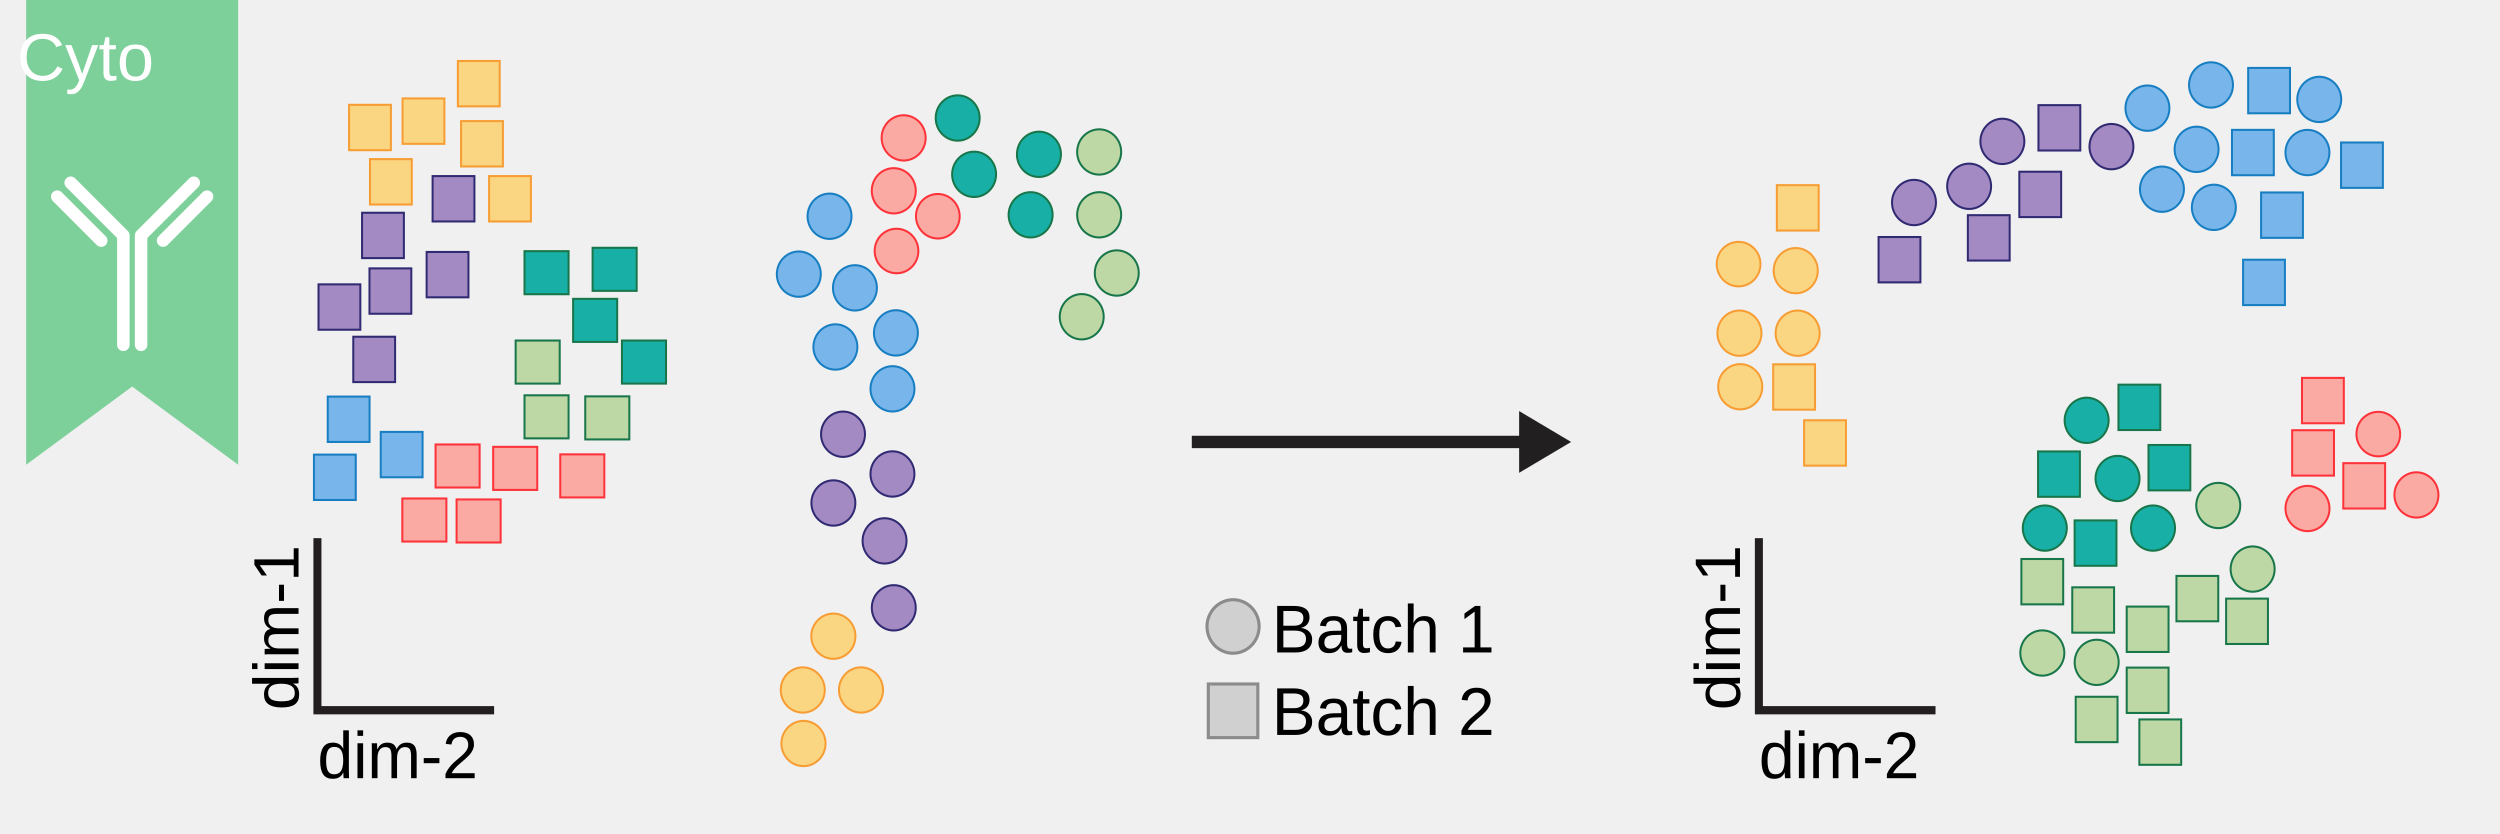
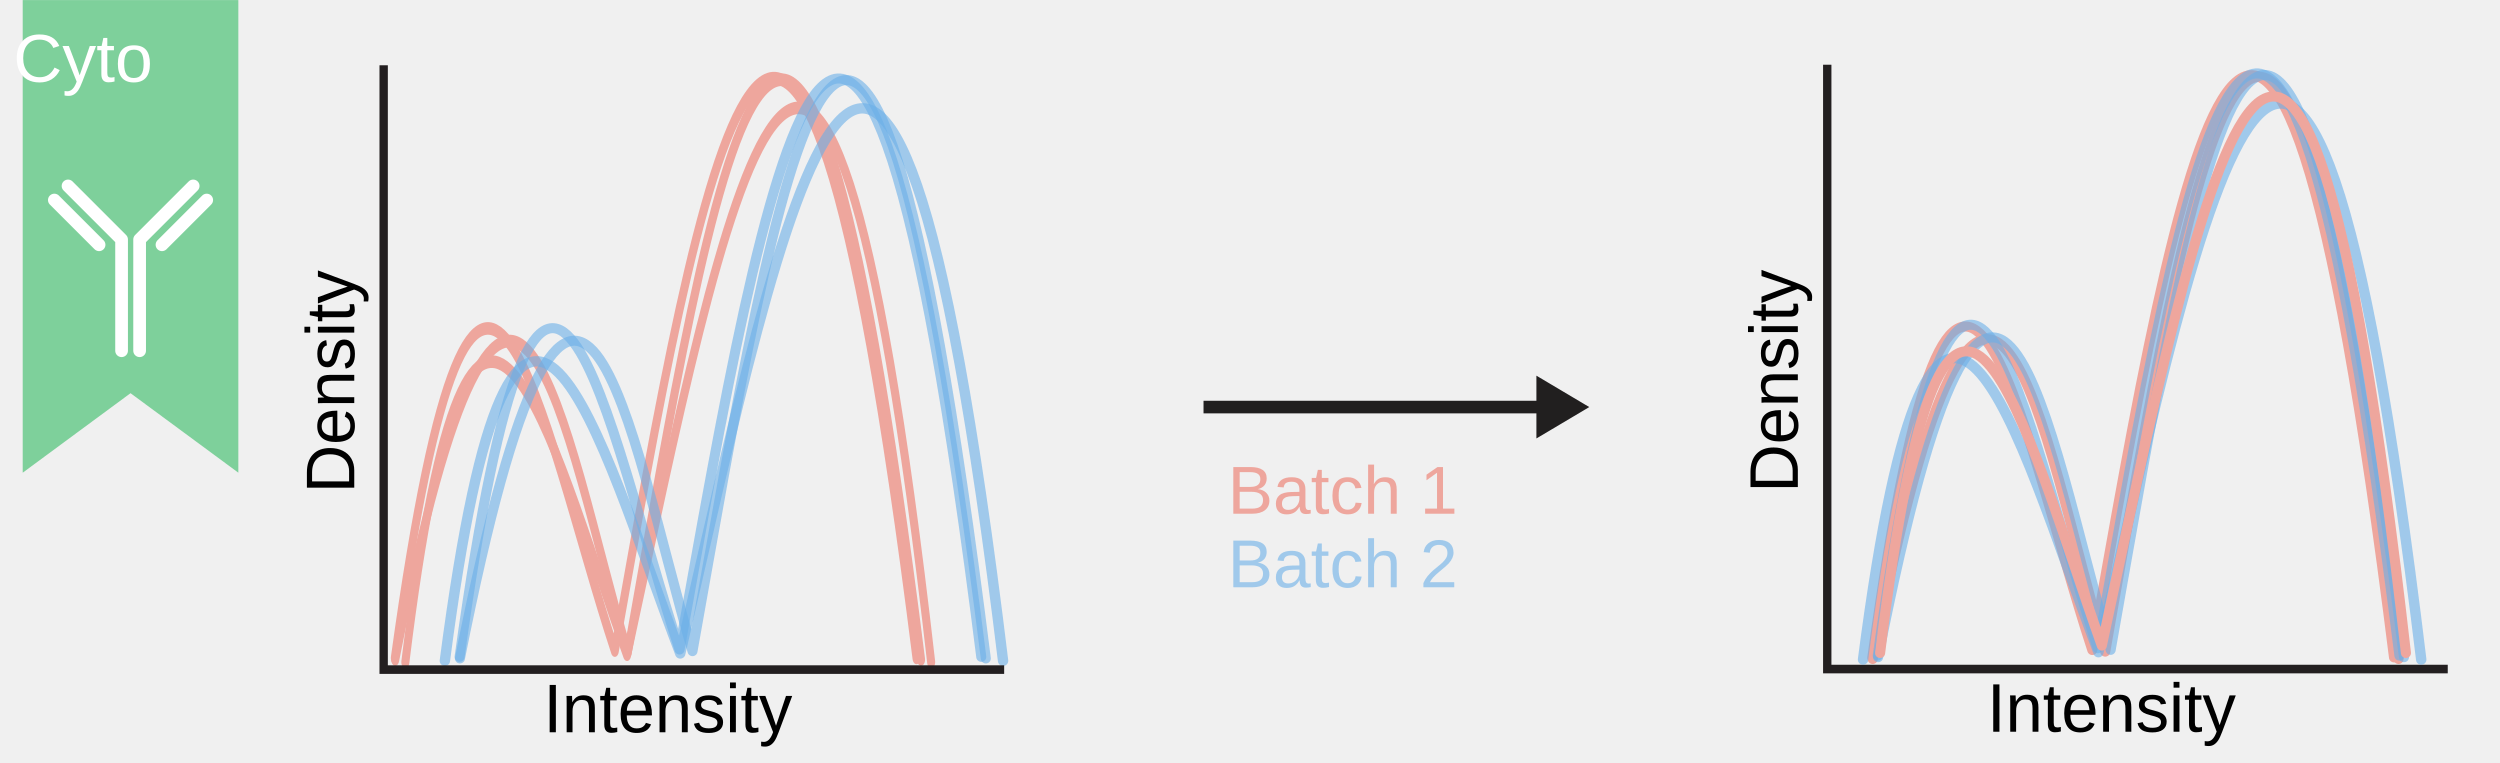
- <svg xmlns="http://www.w3.org/2000/svg" id="Layer_1" viewBox="0 0 600 200" version="1.1" xml:space="preserve">
+ <svg xmlns="http://www.w3.org/2000/svg" id="Layer_1" viewBox="0 0 590 180" version="1.1" xml:space="preserve" width="590" height="180">
  <defs id="defs1">
+     <rect x="235.082" y="119.423" width="102.9" height="53.96" id="rect2" />
    <style id="style1">.cls-1{stroke:#211f1f;stroke-width:3px;}.cls-1,.cls-2,.cls-3,.cls-4,.cls-5,.cls-6,.cls-7,.cls-8,.cls-9{stroke-miterlimit:10;}.cls-1,.cls-3{fill:none;}.cls-10{fill:#211f1f;}.cls-2{fill:#9b7ebd;stroke:#1b1464;}.cls-2,.cls-4,.cls-5,.cls-6,.cls-7,.cls-8,.cls-9{opacity:.9;}.cls-2,.cls-4,.cls-5,.cls-6,.cls-8,.cls-9{stroke-width:.5px;}.cls-11{font-family:ArialMT, Arial;font-size:16px;}.cls-3{stroke:#231f20;stroke-width:2px;}.cls-4{fill:#b7d59b;}.cls-4,.cls-9{stroke:#006837;}.cls-5{fill:#fba29a;stroke:#ff1d25;}.cls-6{fill:#fcd375;stroke:#f7931e;}.cls-7{fill:#ccc;stroke:gray;stroke-width:.75px;}.cls-8{fill:#69aee9;stroke:#0071bc;}.cls-9{fill:#00a99d;}</style>
  </defs>
-   <g id="g101" transform="matrix(0.962386,0,0,0.9905859,48.96694,0.1935488)">
-     <g id="g49">
-       <ellipse class="cls-6" cx="383.1" cy="93.49" rx="5.5" ry="5.48" transform="rotate(-0.82,384.3431,93.58822)" id="ellipse1" />
-       <ellipse class="cls-6" cx="396.94" cy="65.36" rx="5.5" ry="5.48" transform="rotate(-0.82,398.5175,65.73954)" id="ellipse2" />
-       <ellipse class="cls-6" cx="382.92" cy="80.54" rx="5.48" ry="5.49" transform="rotate(-72.55,382.8997,80.54503)" id="ellipse3" />
-       <ellipse class="cls-6" cx="397.44" cy="80.54" rx="5.48" ry="5.49" transform="rotate(-72.55,397.4224,80.55312)" id="ellipse4" />
-       <ellipse class="cls-6" cx="382.68" cy="63.79" rx="5.39" ry="5.45" transform="rotate(-84.93,382.6869,63.78741)" id="ellipse5" />
-       <ellipse class="cls-2" cx="475.67" cy="35.33" rx="5.48" ry="5.49" id="ellipse6" />
-       <ellipse class="cls-2" cx="426.43" cy="48.87" rx="5.48" ry="5.49" id="ellipse7" />
-       <ellipse class="cls-2" cx="440.18" cy="44.94" rx="5.48" ry="5.49" id="ellipse8" />
-       <ellipse class="cls-2" cx="448.47" cy="34.06" rx="5.48" ry="5.49" id="ellipse9" />
-       <ellipse class="cls-8" cx="501.2" cy="50.04" rx="5.49" ry="5.48" transform="rotate(-71.22,501.2068,50.03443)" id="ellipse10" />
-       <ellipse class="cls-8" cx="524.55" cy="36.76" rx="5.48" ry="5.49" id="ellipse11" />
-       <ellipse class="cls-8" cx="500.5" cy="20.39" rx="5.48" ry="5.49" id="ellipse12" />
-       <ellipse class="cls-8" cx="484.65" cy="26.01" rx="5.48" ry="5.49" id="ellipse13" />
-       <ellipse class="cls-8" cx="496.9" cy="35.98" rx="5.49" ry="5.48" transform="rotate(-71.22,496.9072,35.98081)" id="ellipse14" />
-       <ellipse class="cls-8" cx="527.48" cy="23.89" rx="5.49" ry="5.48" transform="rotate(-71.22,527.4885,23.88284)" id="ellipse15" />
-       <ellipse class="cls-8" cx="488.26" cy="45.64" rx="5.49" ry="5.48" transform="rotate(-71.22,488.2692,45.63784)" id="ellipse16" />
-       <rect class="cls-2" x="452.7" y="41.41" width="10.43" height="10.99" id="rect16" />
-       <rect class="cls-8" x="508.5" y="62.73" width="10.43" height="10.99" id="rect17" />
-       <rect class="cls-6" x="391.32" y="88.07" width="10.43" height="10.99" id="rect18" />
-       <rect class="cls-6" x="392.23" y="44.67" width="10.43" height="10.99" id="rect19" />
-       <rect class="cls-6" x="399.03" y="101.63" width="10.43" height="10.99" id="rect20" />
-       <rect class="cls-2" x="417.6" y="57.23" width="10.43" height="10.99" id="rect21" />
-       <rect class="cls-2" x="457.47" y="25.28" width="10.43" height="10.99" id="rect22" />
-       <rect class="cls-2" x="439.86" y="51.94" width="10.43" height="10.99" id="rect23" />
-       <rect class="cls-8" x="532.93" y="34.33" width="10.43" height="10.99" id="rect24" />
-       <rect class="cls-8" x="509.77" y="16.26" width="10.43" height="10.99" id="rect25" />
-       <rect class="cls-8" x="512.99" y="46.44" width="10.43" height="10.99" id="rect26" />
-       <rect class="cls-8" x="505.73" y="31.27" width="10.43" height="10.99" id="rect27" />
-       <ellipse class="cls-5" cx="551.74" cy="119.72" rx="5.48" ry="5.49" transform="rotate(-56.71,551.7361,119.7279)" id="ellipse27" />
-       <ellipse class="cls-5" cx="524.56" cy="123.01" rx="5.48" ry="5.49" transform="rotate(-56.71,524.558,123.0049)" id="ellipse28" />
-       <ellipse class="cls-5" cx="542.21" cy="104.98" rx="5.39" ry="5.45" transform="rotate(-81.52,542.2136,104.9741)" id="ellipse29" />
-       <rect class="cls-5" x="520.74" y="104.04" width="10.43" height="10.99" id="rect29" />
-       <rect class="cls-5" x="523.19" y="91.36" width="10.43" height="10.99" id="rect30" />
-       <rect class="cls-5" x="533.49" y="112.02" width="10.43" height="10.99" id="rect31" />
-       <ellipse class="cls-4" cx="502.3" cy="122.25" rx="5.49" ry="5.48" transform="rotate(-25.21,502.3661,122.2457)" id="ellipse31" />
-       <ellipse class="cls-4" cx="471.98" cy="160.26" rx="5.49" ry="5.48" transform="rotate(-25.21,472.0317,160.2577)" id="ellipse32" />
-       <ellipse class="cls-4" cx="458.43" cy="158" rx="5.49" ry="5.48" transform="rotate(-25.21,458.4734,158.0006)" id="ellipse33" />
-       <ellipse class="cls-9" cx="486.04" cy="127.73" rx="5.49" ry="5.48" transform="rotate(-25.21,486.0887,127.7386)" id="ellipse34" />
-       <ellipse class="cls-9" cx="469.48" cy="101.62" rx="5.49" ry="5.48" transform="rotate(-25.21,469.5326,101.6152)" id="ellipse35" />
-       <ellipse class="cls-9" cx="459.05" cy="127.73" rx="5.49" ry="5.48" transform="rotate(-25.21,459.1125,127.74)" id="ellipse36" />
-       <ellipse class="cls-9" cx="477.19" cy="115.71" rx="5.49" ry="5.48" transform="rotate(-25.21,477.2501,115.7137)" id="ellipse37" />
-       <ellipse class="cls-4" cx="510.87" cy="137.65" rx="5.49" ry="5.48" transform="rotate(-25.21,510.9442,137.6401)" id="ellipse38" />
-       <rect class="cls-4" x="491.88" y="139.34" width="10.43" height="10.99" id="rect38" />
-       <rect class="cls-4" x="479.48" y="161.55" width="10.43" height="10.99" id="rect39" />
-       <rect class="cls-4" x="479.48" y="146.77" width="10.43" height="10.99" id="rect40" />
-       <rect class="cls-4" x="466.76" y="168.62" width="10.43" height="10.99" id="rect41" />
-       <rect class="cls-4" x="482.63" y="174.11" width="10.43" height="10.99" id="rect42" />
-       <rect class="cls-4" x="465.9" y="142.1" width="10.43" height="10.99" id="rect43" />
-       <rect class="cls-4" x="453.21" y="135.24" width="10.43" height="10.99" id="rect44" />
-       <rect class="cls-4" x="504.27" y="144.84" width="10.43" height="10.99" id="rect45" />
-       <rect class="cls-9" x="477.42" y="93" width="10.43" height="10.99" id="rect46" />
-       <rect class="cls-9" x="466.49" y="125.89" width="10.43" height="10.99" id="rect47" />
-       <rect class="cls-9" x="484.91" y="107.62" width="10.43" height="10.99" id="rect48" />
-       <rect class="cls-9" x="457.37" y="109.18" width="10.43" height="10.99" id="rect49" />
-     </g>
-     <g id="g100">
-       <ellipse class="cls-6" cx="149.5" cy="179.94" rx="5.5" ry="5.48" transform="rotate(-0.82,149.6379,180.6503)" id="ellipse49" />
-       <ellipse class="cls-6" cx="149.32" cy="166.99" rx="5.48" ry="5.49" transform="rotate(-72.55,149.3077,166.9893)" id="ellipse50" />
-       <ellipse class="cls-6" cx="163.84" cy="166.99" rx="5.48" ry="5.49" transform="rotate(-72.55,163.8285,166.9855)" id="ellipse51" />
-       <ellipse class="cls-2" cx="159.35" cy="105.01" rx="5.48" ry="5.49" id="ellipse52" />
-       <ellipse class="cls-8" cx="162.31" cy="69.54" rx="5.49" ry="5.48" transform="rotate(-71.22,162.3215,69.53648)" id="ellipse53" />
-       <ellipse class="cls-5" cx="172.01" cy="46.03" rx="5.48" ry="5.49" transform="rotate(-56.71,172.0105,46.03153)" id="ellipse54" />
-       <ellipse class="cls-5" cx="172.69" cy="60.61" rx="5.39" ry="5.45" transform="rotate(-81.52,172.6948,60.61116)" id="ellipse55" />
-       <ellipse class="cls-6" cx="156.95" cy="153.94" rx="5.5" ry="5.48" transform="rotate(-0.82,157.5138,154.154)" id="ellipse56" />
-       <rect class="cls-8" x="30.85" y="95.89" width="10.43" height="10.99" id="rect56" />
-       <rect class="cls-2" x="39.41" y="51.35" width="10.43" height="10.99" id="rect57" />
-       <rect class="cls-5" x="88.84" y="109.89" width="10.99" height="10.43" id="rect58" />
-       <rect class="cls-4" x="95.07" y="95.84" width="10.99" height="10.43" id="rect59" />
-       <rect class="cls-9" x="96.9" y="59.84" width="10.99" height="10.43" id="rect60" />
-       <rect class="cls-6" x="49.51" y="23.66" width="10.43" height="10.99" id="rect61" />
-       <rect class="cls-6" x="41.38" y="38.36" width="10.43" height="10.99" id="rect62" />
-       <rect class="cls-2" x="55.51" y="60.85" width="10.43" height="10.99" id="rect63" />
-       <rect class="cls-5" x="72.11" y="108.07" width="10.99" height="10.43" id="rect64" />
-       <rect class="cls-8" x="44.07" y="104.45" width="10.43" height="10.99" id="rect65" />
-       <rect class="cls-2" x="37.22" y="81.39" width="10.43" height="10.99" id="rect66" />
-       <rect class="cls-5" x="49.45" y="120.58" width="10.99" height="10.43" id="rect67" />
-       <rect class="cls-4" x="77.71" y="82.31" width="10.99" height="10.43" id="rect68" />
-       <rect class="cls-9" x="92.04" y="72.21" width="10.99" height="10.43" id="rect69" />
-       <rect class="cls-6" x="63.3" y="14.58" width="10.43" height="10.99" id="rect70" />
-       <rect class="cls-6" x="36.17" y="25.2" width="10.43" height="10.99" id="rect71" />
-       <rect class="cls-2" x="41.26" y="64.83" width="10.43" height="10.99" id="rect72" />
-       <rect class="cls-5" x="57.74" y="107.49" width="10.99" height="10.43" id="rect73" />
-       <rect class="cls-8" x="27.41" y="109.95" width="10.43" height="10.99" id="rect74" />
-       <rect class="cls-2" x="57" y="42.47" width="10.43" height="10.99" id="rect75" />
-       <rect class="cls-4" x="79.92" y="95.58" width="10.99" height="10.43" id="rect76" />
-       <rect class="cls-9" x="104.22" y="82.31" width="10.99" height="10.43" id="rect77" />
-       <rect class="cls-6" x="71.09" y="42.47" width="10.43" height="10.99" id="rect78" />
-       <rect class="cls-6" x="64.1" y="29.15" width="10.43" height="10.99" id="rect79" />
-       <rect class="cls-2" x="28.55" y="68.7" width="10.43" height="10.99" id="rect80" />
-       <rect class="cls-5" x="62.98" y="120.81" width="10.99" height="10.43" id="rect81" />
-       <rect class="cls-9" x="79.92" y="60.66" width="10.99" height="10.43" id="rect82" />
-       <ellipse class="cls-8" cx="157.44" cy="83.87" rx="5.49" ry="5.48" transform="rotate(-71.22,157.447,83.86402)" id="ellipse82" />
-       <ellipse class="cls-8" cx="148.33" cy="66.22" rx="5.49" ry="5.48" transform="rotate(-71.22,148.3324,66.22464)" id="ellipse83" />
-       <ellipse class="cls-2" cx="171.68" cy="114.64" rx="5.48" ry="5.49" id="ellipse84" />
-       <ellipse class="cls-2" cx="169.71" cy="130.85" rx="5.48" ry="5.49" id="ellipse85" />
-       <ellipse class="cls-2" cx="156.95" cy="121.67" rx="5.48" ry="5.49" id="ellipse86" />
-       <ellipse class="cls-2" cx="172.01" cy="147.07" rx="5.48" ry="5.49" id="ellipse87" />
-       <ellipse class="cls-8" cx="155.99" cy="52.19" rx="5.49" ry="5.48" transform="rotate(-71.22,155.9946,52.1931)" id="ellipse88" />
-       <ellipse class="cls-8" cx="171.68" cy="94.01" rx="5.49" ry="5.48" transform="rotate(-71.22,171.686,94.00912)" id="ellipse89" />
-       <ellipse class="cls-8" cx="172.54" cy="80.46" rx="5.49" ry="5.48" transform="rotate(-71.22,172.5406,80.45712)" id="ellipse90" />
-       <ellipse class="cls-5" cx="174.47" cy="33.22" rx="5.48" ry="5.49" transform="rotate(-56.71,174.4648,33.21566)" id="ellipse91" />
-       <ellipse class="cls-5" cx="182.99" cy="52.19" rx="5.39" ry="5.45" transform="rotate(-81.52,182.9958,52.1911)" id="ellipse92" />
-       <ellipse class="cls-4" cx="227.6" cy="65.94" rx="5.49" ry="5.48" transform="rotate(-85.21,227.6137,65.93732)" id="ellipse93" />
-       <ellipse class="cls-4" cx="218.87" cy="76.55" rx="5.49" ry="5.48" transform="rotate(-85.21,218.8727,76.54335)" id="ellipse94" />
-       <ellipse class="cls-9" cx="192.03" cy="42.04" rx="5.49" ry="5.48" transform="rotate(-85.21,192.0349,42.03601)" id="ellipse95" />
-       <ellipse class="cls-4" cx="223.23" cy="51.86" rx="5.49" ry="5.48" transform="rotate(-34.79,223.2151,51.86034)" id="ellipse96" />
-       <ellipse class="cls-4" cx="223.23" cy="36.63" rx="5.49" ry="5.48" transform="rotate(-34.79,223.219,36.63119)" id="ellipse97" />
-       <ellipse class="cls-9" cx="206.14" cy="51.86" rx="5.49" ry="5.48" transform="rotate(-34.79,206.1242,51.86907)" id="ellipse98" />
-       <ellipse class="cls-9" cx="187.93" cy="28.39" rx="5.49" ry="5.48" transform="rotate(-85.21,187.9407,28.38605)" id="ellipse99" />
-       <ellipse class="cls-9" cx="208.22" cy="37.21" rx="5.49" ry="5.48" transform="rotate(-34.79,208.191,37.21608)" id="ellipse100" />
-     </g>
-   </g>
-   <text class="cls-11" id="text101" x="309.671" y="154.352" transform="scale(0.9856632,1.014545)" style="stroke-width:0.976">
-     <tspan x="309.671" y="154.352" id="tspan101" style="stroke-width:0.976">Batch 1</tspan>
+   <text class="cls-11" transform="scale(0.9856632,1.014545)" id="text105" x="130.121" y="170.342" style="stroke-width:0.976">
+     <tspan x="130.121" y="170.342" id="tspan105" style="stroke-width:0.976">Intensity</tspan>
  </text>
-   <text class="cls-11" id="text102" x="309.671" y="173.86" transform="scale(0.9856632,1.014545)" style="stroke-width:0.976">
-     <tspan x="309.671" y="173.86" id="tspan102" style="stroke-width:0.976">Batch 2</tspan>
+   <text class="cls-11" transform="matrix(0,-0.9856632,1.014545,0,0,0)" id="text105-3" x="-118.069" y="82.406" style="font-size:16px;font-family:ArialMT, Arial;stroke-width:0.976">
+     <tspan x="-118.069" y="82.406" id="tspan105-9" style="stroke-width:0.976">Density</tspan>
  </text>
-   <ellipse class="cls-7" cx="243.955" cy="228.907" rx="6.27" ry="6.405" transform="matrix(0.9580278,-0.2866752,0.2718067,0.9623519,0,0)" id="ellipse102" />
-   <rect class="cls-7" x="289.996" y="164.155" width="11.876" height="12.878" id="rect102" />
-   <g id="g104" transform="matrix(0.962386,0,0,0.9905859,48.96694,0.1935488)">
-     <polyline class="cls-3" points="431.8 171.88 387.75 171.88 387.75 130.19" id="polyline102" />
-     <text class="cls-11" transform="translate(387.75,188.34)" id="text103">
-       <tspan x="0" y="0" id="tspan103">dim-2</tspan>
-     </text>
-     <text class="cls-11" transform="rotate(-90,277.455,-105.575)" id="text104">
-       <tspan x="0" y="0" id="tspan104">dim-1</tspan>
-     </text>
-   </g>
-   <g id="g106" transform="matrix(0.962386,0,0,0.9905859,48.96694,0.1935488)">
-     <polyline class="cls-3" points="72.34 171.88 28.28 171.88 28.28 130.19" id="polyline104" />
-     <text class="cls-11" transform="translate(28.29,188.34)" id="text105">
-       <tspan x="0" y="0" id="tspan105">dim-2</tspan>
-     </text>
-     <text class="cls-11" transform="rotate(-90,97.725,74.155)" id="text106">
-       <tspan x="0" y="0" id="tspan106">dim-1</tspan>
-     </text>
-   </g>
-   <g id="g107" transform="matrix(0.962386,0,0,0.9905859,48.96694,0.1935488)">
+   <g id="g107" transform="matrix(0.962386,0,0,0.9905859,46.96694,-9.806451)">
    <line class="cls-1" x1="246.33" y1="106.88" x2="330.15" y2="106.88" id="line106" />
    <polygon class="cls-10" points="340.92,106.88 327.96,99.4 327.96,114.36 " id="polygon106" />
  </g>
  <g id="g6" style="display:none">
    <path style="fill:none;fill-opacity:1;stroke:#ffffff;stroke-width:1.5;stroke-linecap:round;stroke-linejoin:round;stroke-dasharray:none;stroke-opacity:1" d="M 39.22,69.506 V 43.25 L 26.582,30.613" id="path4" transform="translate(-8.631448)" />
    <path style="fill:#ffc9f6;fill-opacity:1;stroke:#ffffff;stroke-width:1.61;stroke-linecap:round;stroke-linejoin:round;stroke-dasharray:none;stroke-opacity:1" d="m 25.151,32.095 c 12.047,12.047 11.813,11.813 11.813,11.813" id="path5" transform="translate(-8.631448)" />
    <path style="fill:none;fill-opacity:1;stroke:#ffffff;stroke-width:1.5;stroke-linecap:round;stroke-linejoin:round;stroke-dasharray:none;stroke-opacity:1" d="M 41.477,69.506 V 43.25 L 54.114,30.613" id="path4-8" transform="translate(-8.631448)" />
    <path style="fill:#ffc9f6;fill-opacity:1;stroke:#ffffff;stroke-width:1.61;stroke-linecap:round;stroke-linejoin:round;stroke-dasharray:none;stroke-opacity:1" d="M 55.545,32.095 C 43.499,44.142 43.733,43.908 43.733,43.908" id="path5-1" transform="translate(-8.631448)" />
  </g>
  <g id="g1" style="display:none">
    <path id="rect1" style="display:inline;fill:#ccecd7;fill-opacity:1;stroke:none;stroke-width:1.05;stroke-linecap:square;stroke-linejoin:round" d="M 6.272,0.416 V 111.954 l 12.722,-9.382 12.722,-9.382 12.722,9.382 12.722,9.382 V 0.416 Z" />
    <text xml:space="preserve" style="font-size:16px;line-height:0;font-family:ArialMT, Arial;-inkscape-font-specification:'ArialMT, Arial';text-align:center;letter-spacing:0px;word-spacing:0.14px;writing-mode:lr-tb;direction:ltr;text-anchor:middle;display:inline;fill:#87c8c6;stroke:#ffffff;stroke-width:3;stroke-linecap:round;stroke-linejoin:round" x="31.621" y="19.7" id="text1-2">
      <tspan id="tspan1-3" x="31.621" y="19.7" style="font-style:normal;font-variant:normal;font-weight:normal;font-stretch:normal;font-size:16px;font-family:ArialMT, Arial;-inkscape-font-specification:'ArialMT, Arial';letter-spacing:0px;fill:#ffffff;fill-opacity:1;stroke:none;stroke-opacity:1">Cyto</tspan>
    </text>
    <g id="g6-6" transform="translate(-0.9822153,13.66395)" style="display:inline">
      <path style="fill:none;fill-opacity:1;stroke:#ffffff;stroke-width:3;stroke-linecap:round;stroke-linejoin:round;stroke-dasharray:none;stroke-opacity:1" d="M 39.22,69.506 V 43.25 L 26.582,30.613" id="path4-0" transform="translate(-8.631448)" />
      <path style="fill:#87c8c6;fill-opacity:1;stroke:#ffffff;stroke-width:3;stroke-linecap:round;stroke-linejoin:round;stroke-dasharray:none;stroke-opacity:1" d="M 14.729,34.007 25.285,44.563" id="path6" transform="translate(-0.01006373,-0.06385764)" />
      <path style="fill:#87c8c6;fill-opacity:1;stroke:#ffffff;stroke-width:3;stroke-linecap:round;stroke-linejoin:round;stroke-dasharray:none;stroke-opacity:1" d="M 50.689,34.007 40.133,44.563" id="path6-3" transform="translate(-0.01006373,-0.06385764)" />
      <path style="fill:none;fill-opacity:1;stroke:#ffffff;stroke-width:3;stroke-linecap:round;stroke-linejoin:round;stroke-dasharray:none;stroke-opacity:1" d="M 34.846,69.506 V 43.25 L 47.483,30.613" id="path4-8-0" />
-     </g>
-   </g>
-   <g id="g1-4" style="display:inline" transform="translate(0,-0.4161932)">
-     <path id="rect1-60" style="display:inline;fill:#7ed09b;fill-opacity:1;stroke:none;stroke-width:1.05;stroke-linecap:square;stroke-linejoin:round" d="M 6.272,0.416 V 111.954 l 12.722,-9.382 12.722,-9.382 12.722,9.382 12.722,9.382 V 0.416 Z" />
-     <text xml:space="preserve" style="font-size:16px;line-height:0;font-family:ArialMT, Arial;-inkscape-font-specification:'ArialMT, Arial';text-align:center;letter-spacing:0px;word-spacing:0.14px;writing-mode:lr-tb;direction:ltr;text-anchor:middle;display:inline;fill:#87c8c6;stroke:#ffffff;stroke-width:3;stroke-linecap:round;stroke-linejoin:round" x="31.621" y="19.7" id="text1-2-3">
-       <tspan id="tspan1-3-2" x="31.621" y="19.7" style="font-style:normal;font-variant:normal;font-weight:normal;font-stretch:normal;font-size:16px;font-family:ArialMT, Arial;-inkscape-font-specification:'ArialMT, Arial';letter-spacing:0px;fill:#ffffff;fill-opacity:1;stroke:none;stroke-opacity:1">Cyto</tspan>
-     </text>
-     <g id="g6-6-6" transform="translate(-0.9822153,13.66395)" style="display:inline">
-       <path style="fill:none;fill-opacity:1;stroke:#ffffff;stroke-width:3;stroke-linecap:round;stroke-linejoin:round;stroke-dasharray:none;stroke-opacity:1" d="M 39.22,69.506 V 43.25 L 26.582,30.613" id="path4-0-9" transform="translate(-8.631448)" />
-       <path style="fill:#87c8c6;fill-opacity:1;stroke:#ffffff;stroke-width:3;stroke-linecap:round;stroke-linejoin:round;stroke-dasharray:none;stroke-opacity:1" d="M 14.729,34.007 25.285,44.563" id="path6-4" transform="translate(-0.01006373,-0.06385764)" />
-       <path style="fill:#87c8c6;fill-opacity:1;stroke:#ffffff;stroke-width:3;stroke-linecap:round;stroke-linejoin:round;stroke-dasharray:none;stroke-opacity:1" d="M 50.689,34.007 40.133,44.563" id="path6-3-13" transform="translate(-0.01006373,-0.06385764)" />
-       <path style="fill:none;fill-opacity:1;stroke:#ffffff;stroke-width:3;stroke-linecap:round;stroke-linejoin:round;stroke-dasharray:none;stroke-opacity:1" d="M 34.846,69.506 V 43.25 L 47.483,30.613" id="path4-8-0-7" />
    </g>
  </g>
  <g id="g1-3" style="display:none">
    <path id="rect1-6" style="display:inline;fill:#5b82f7;fill-opacity:1;stroke:none;stroke-width:1.05;stroke-linecap:square;stroke-linejoin:round" d="M 6.272,0.416 V 111.954 l 12.722,-9.382 12.722,-9.382 12.722,9.382 12.722,9.382 V 0.416 Z" />
    <text xml:space="preserve" style="font-size:16px;line-height:0;font-family:ArialMT, Arial;-inkscape-font-specification:'ArialMT, Arial';text-align:center;letter-spacing:0px;word-spacing:0.14px;writing-mode:lr-tb;direction:ltr;text-anchor:middle;display:inline;fill:#87c8c6;stroke:#ffffff;stroke-width:3;stroke-linecap:round;stroke-linejoin:round" x="31.621" y="19.7" id="text1-2-5">
      <tspan id="tspan1-3-5" x="31.621" y="19.7" style="font-style:normal;font-variant:normal;font-weight:normal;font-stretch:normal;font-size:16px;font-family:ArialMT, Arial;-inkscape-font-specification:'ArialMT, Arial';letter-spacing:0px;fill:#ffffff;fill-opacity:1;stroke:none;stroke-opacity:1">Cyto</tspan>
    </text>
    <g id="g6-6-81" transform="translate(-0.9822153,13.66395)" style="display:inline">
      <path style="fill:none;fill-opacity:1;stroke:#ffffff;stroke-width:3;stroke-linecap:round;stroke-linejoin:round;stroke-dasharray:none;stroke-opacity:1" d="M 39.22,69.506 V 43.25 L 26.582,30.613" id="path4-0-4" transform="translate(-8.631448)" />
      <path style="fill:#87c8c6;fill-opacity:1;stroke:#ffffff;stroke-width:3;stroke-linecap:round;stroke-linejoin:round;stroke-dasharray:none;stroke-opacity:1" d="M 14.729,34.007 25.285,44.563" id="path6-7" transform="translate(-0.01006373,-0.06385764)" />
      <path style="fill:#87c8c6;fill-opacity:1;stroke:#ffffff;stroke-width:3;stroke-linecap:round;stroke-linejoin:round;stroke-dasharray:none;stroke-opacity:1" d="M 50.689,34.007 40.133,44.563" id="path6-3-1" transform="translate(-0.01006373,-0.06385764)" />
      <path style="fill:none;fill-opacity:1;stroke:#ffffff;stroke-width:3;stroke-linecap:round;stroke-linejoin:round;stroke-dasharray:none;stroke-opacity:1" d="M 34.846,69.506 V 43.25 L 47.483,30.613" id="path4-8-0-3" />
    </g>
  </g>
  <g id="g2" style="display:none">
    <path id="rect1-3" style="display:inline;fill:#87c8c6;fill-opacity:1;stroke:none;stroke-width:1.05;stroke-linecap:square;stroke-linejoin:round" d="M 6.272,0.416 V 111.954 l 12.722,-9.382 12.722,-9.382 12.722,9.382 12.722,9.382 V 0.416 Z" />
    <text xml:space="preserve" style="font-size:16px;line-height:0;font-family:ArialMT, Arial;-inkscape-font-specification:'ArialMT, Arial';text-align:center;letter-spacing:0px;word-spacing:0.14px;writing-mode:lr-tb;direction:ltr;text-anchor:middle;display:inline;fill:#87c8c6;stroke:#ffffff;stroke-width:3;stroke-linecap:round;stroke-linejoin:round" x="31.621" y="19.7" id="text1">
      <tspan id="tspan1" x="31.621" y="19.7" style="font-style:normal;font-variant:normal;font-weight:normal;font-stretch:normal;font-size:16px;font-family:ArialMT, Arial;-inkscape-font-specification:'ArialMT, Arial';letter-spacing:0px;fill:#ffffff;fill-opacity:1;stroke:none;stroke-opacity:1">Cyto</tspan>
    </text>
    <g id="g6-6-8" transform="translate(-0.9822153,13.66395)" style="display:inline">
      <path style="fill:none;fill-opacity:1;stroke:#ffffff;stroke-width:3;stroke-linecap:round;stroke-linejoin:round;stroke-dasharray:none;stroke-opacity:1" d="M 39.22,69.506 V 43.25 L 26.582,30.613" id="path4-0-6" transform="translate(-8.631448)" />
      <path style="fill:#87c8c6;fill-opacity:1;stroke:#ffffff;stroke-width:3;stroke-linecap:round;stroke-linejoin:round;stroke-dasharray:none;stroke-opacity:1" d="M 14.729,34.007 25.285,44.563" id="path6-5" transform="translate(-0.01006373,-0.06385764)" />
      <path style="fill:#87c8c6;fill-opacity:1;stroke:#ffffff;stroke-width:3;stroke-linecap:round;stroke-linejoin:round;stroke-dasharray:none;stroke-opacity:1" d="M 50.689,34.007 40.133,44.563" id="path6-3-7" transform="translate(-0.01006373,-0.06385764)" />
      <path style="fill:none;fill-opacity:1;stroke:#ffffff;stroke-width:3;stroke-linecap:round;stroke-linejoin:round;stroke-dasharray:none;stroke-opacity:1" d="M 34.846,69.506 V 43.25 L 47.483,30.613" id="path4-8-0-6" />
    </g>
  </g>
+   <g id="g4" transform="matrix(0.9962877,0,0,1.567649,12.53632,-104.7449)">
+     <path style="fill:none;stroke:#eea69d;stroke-width:1.898;stroke-linecap:round;stroke-linejoin:round;stroke-dasharray:none;stroke-opacity:1" d="m 81.036,166.105 c 27.612,-88.544 40.099,-33.424 55.084,-1.105 19.911,-70.939 39.286,-152.456 69.475,1.105" id="path1" />
+     <path style="fill:none;stroke:#eea69d;stroke-width:1.898;stroke-linecap:round;stroke-linejoin:round;stroke-dasharray:none;stroke-opacity:1" d="m 80.95,165.864 c 19.967,-91.734 34.807,-34.39 52.106,-1.105 19.911,-70.939 41.271,-152.456 71.46,1.105" id="path1-8" />
+     <path style="fill:none;stroke:#eea69d;stroke-width:1.905;stroke-linecap:round;stroke-linejoin:round;stroke-dasharray:none;stroke-opacity:1" d="M 83.435,166.484 C 99.324,84.004 117.899,133.451 135.957,165.379 158.735,98.583 181.546,19.03 207.987,166.484" id="path1-8-2" />
+   </g>
+   <path style="fill:none;stroke:#6aaee8;stroke-width:2.369;stroke-linecap:round;stroke-linejoin:round;stroke-dasharray:none;stroke-opacity:0.596" d="m 108.546,155.394 c 27.512,-138.463 39.954,-52.268 54.884,-1.727 19.838,-110.932 39.144,-238.407 69.223,1.727" id="path1-6" />
+   <path style="fill:none;stroke:#6aaee8;stroke-width:2.369;stroke-linecap:round;stroke-linejoin:round;stroke-dasharray:none;stroke-opacity:0.596" d="m 108.461,155.017 c 19.895,-143.452 34.681,-53.778 51.917,-1.727 19.838,-110.932 41.121,-238.407 71.201,1.727" id="path1-8-7" />
+   <path style="fill:none;stroke:#6aaee8;stroke-width:2.45;stroke-linecap:round;stroke-linejoin:round;stroke-dasharray:none;stroke-opacity:0.596" d="m 104.987,155.941 c 16.805,-128.892 36.453,-51.621 55.552,-1.726 24.092,-104.383 48.22,-228.702 76.186,1.726" id="path1-8-2-8" />
+   <polyline class="cls-3" points="72.34 171.88 28.28 171.88 28.28 130.19" id="polyline104-2" transform="matrix(3.3236,0,0,3.420989,337.2385,-430.1037)" style="fill:none;stroke:#231f20;stroke-width:0.593;stroke-miterlimit:10;stroke-dasharray:none" />
+   <text class="cls-11" transform="scale(0.9856632,1.014545)" id="text105-5" x="475.762" y="170.215" style="font-size:16px;font-family:ArialMT, Arial;stroke-width:0.976">
+     <tspan x="475.762" y="170.215" id="tspan105-2" style="stroke-width:0.976">Intensity</tspan>
+   </text>
+   <text class="cls-11" transform="matrix(0,-0.9856632,1.014545,0,0,0)" id="text105-3-2" x="-117.938" y="418.207" style="font-size:16px;font-family:ArialMT, Arial;stroke-width:0.976">
+     <tspan x="-117.938" y="418.207" id="tspan105-9-7" style="stroke-width:0.976">Density</tspan>
+   </text>
+   <path style="fill:none;stroke:#eea69d;stroke-width:2.377;stroke-linecap:round;stroke-linejoin:round;stroke-dasharray:none;stroke-opacity:1" d="m 441.955,155.52 c 27.511,-139.376 39.952,-52.613 54.882,-1.739 19.838,-111.664 39.142,-239.98 69.221,1.739" id="path1-5" />
+   <path style="fill:none;stroke:#eea69d;stroke-width:2.377;stroke-linecap:round;stroke-linejoin:round;stroke-dasharray:none;stroke-opacity:1" d="m 441.87,155.141 c 19.894,-144.398 34.68,-54.133 51.916,-1.739 19.838,-111.664 41.12,-239.98 71.198,1.739" id="path1-8-21" />
+   <path style="fill:none;stroke:#6aaee8;stroke-width:2.377;stroke-linecap:round;stroke-linejoin:round;stroke-dasharray:none;stroke-opacity:0.596" d="m 443.234,155.102 c 27.511,-139.376 39.952,-52.613 54.882,-1.739 19.838,-111.664 39.142,-239.98 69.221,1.739" id="path1-6-1" />
+   <path style="fill:none;stroke:#6aaee8;stroke-width:2.377;stroke-linecap:round;stroke-linejoin:round;stroke-dasharray:none;stroke-opacity:0.596" d="m 443.148,154.722 c 19.894,-144.398 34.68,-54.133 51.916,-1.739 19.838,-111.664 41.12,-239.98 71.198,1.739" id="path1-8-7-8" />
+   <path style="fill:none;stroke:#6aaee8;stroke-width:2.458;stroke-linecap:round;stroke-linejoin:round;stroke-dasharray:none;stroke-opacity:0.596" d="m 439.675,155.653 c 16.805,-129.743 36.452,-51.961 55.55,-1.737 24.091,-105.071 48.218,-230.211 76.183,1.737" id="path1-8-2-8-7" />
+   <path style="fill:none;stroke:#eea69d;stroke-width:2.386;stroke-linecap:round;stroke-linejoin:round;stroke-dasharray:none;stroke-opacity:1" d="m 443.702,154.097 c 15.83,-129.831 34.338,-51.997 52.33,-1.739 22.694,-105.143 45.422,-230.368 71.766,1.739" id="path1-8-2-1" />
+   <text xml:space="preserve" id="text2" style="font-size:16px;line-height:0;font-family:ArialMT, Arial;-inkscape-font-specification:'ArialMT, Arial';text-align:end;letter-spacing:0px;word-spacing:0.14px;writing-mode:lr-tb;direction:ltr;white-space:pre;shape-inside:url(#rect2);display:inline;fill:#6aaee7;fill-opacity:0.663;stroke:#2688cd;stroke-width:1.953;stroke-linecap:round;stroke-linejoin:round;stroke-opacity:0.835" />
+   <text xml:space="preserve" style="font-size:16px;line-height:0;font-family:ArialMT, Arial;-inkscape-font-specification:'ArialMT, Arial';text-align:end;letter-spacing:0px;word-spacing:0.14px;writing-mode:lr-tb;direction:ltr;text-anchor:end;fill:#eea69d;fill-opacity:1;stroke:none;stroke-width:1.953;stroke-linecap:round;stroke-linejoin:round;stroke-opacity:0.835" x="357.342" y="121.24" id="text3">
+     <tspan id="tspan3" x="357.342" y="121.24">Batch 1</tspan>
+   </text>
+   <text xml:space="preserve" style="font-size:16px;line-height:0;font-family:ArialMT, Arial;-inkscape-font-specification:'ArialMT, Arial';text-align:end;letter-spacing:0px;word-spacing:0.14px;writing-mode:lr-tb;direction:ltr;text-anchor:end;fill:#7ed09b;fill-opacity:1;stroke:none;stroke-width:1.953;stroke-linecap:round;stroke-linejoin:round;stroke-opacity:0.835" x="276.479" y="154.751" id="text5">
+     <tspan id="tspan5" x="276.479" y="154.751" />
+   </text>
+   <text xml:space="preserve" style="font-size:16px;line-height:0;font-family:ArialMT, Arial;-inkscape-font-specification:'ArialMT, Arial';text-align:end;letter-spacing:0px;word-spacing:0.14px;writing-mode:lr-tb;direction:ltr;text-anchor:end;fill:#6aaee8;fill-opacity:0.596;stroke:none;stroke-width:1.953;stroke-linecap:round;stroke-linejoin:round;stroke-opacity:0.596" x="303.826" y="161.149" id="text6">
+     <tspan id="tspan6" x="303.826" y="161.149" />
+   </text>
+   <text xml:space="preserve" style="font-size:16px;line-height:0;font-family:ArialMT, Arial;-inkscape-font-specification:'ArialMT, Arial';text-align:end;letter-spacing:0px;word-spacing:0.14px;writing-mode:lr-tb;direction:ltr;text-anchor:end;fill:#6aaee8;fill-opacity:0.596;stroke:none;stroke-width:1.953;stroke-linecap:round;stroke-linejoin:round;stroke-opacity:0.596" x="357.342" y="138.601" id="text7">
+     <tspan id="tspan7" x="357.342" y="138.601">Batch 2</tspan>
+   </text>
+   <g id="g1-4" style="display:inline" transform="translate(-0.9124696,-0.396498)">
+     <path id="rect1-60" style="display:inline;fill:#7ed09b;fill-opacity:1;stroke:none;stroke-width:1.05;stroke-linecap:square;stroke-linejoin:round" d="M 6.272,0.416 V 111.954 l 12.722,-9.382 12.722,-9.382 12.722,9.382 12.722,9.382 V 0.416 Z" />
+     <text xml:space="preserve" style="font-size:16px;line-height:0;font-family:ArialMT, Arial;-inkscape-font-specification:'ArialMT, Arial';text-align:center;letter-spacing:0px;word-spacing:0.14px;writing-mode:lr-tb;direction:ltr;text-anchor:middle;display:inline;fill:#87c8c6;stroke:#ffffff;stroke-width:3;stroke-linecap:round;stroke-linejoin:round" x="31.621" y="19.7" id="text1-2-3">
+       <tspan id="tspan1-3-2" x="31.621" y="19.7" style="font-style:normal;font-variant:normal;font-weight:normal;font-stretch:normal;font-size:16px;font-family:ArialMT, Arial;-inkscape-font-specification:'ArialMT, Arial';letter-spacing:0px;fill:#ffffff;fill-opacity:1;stroke:none;stroke-opacity:1">Cyto</tspan>
+     </text>
+     <g id="g6-6-6" transform="translate(-0.9822153,13.66395)" style="display:inline">
+       <path style="fill:none;fill-opacity:1;stroke:#ffffff;stroke-width:3;stroke-linecap:round;stroke-linejoin:round;stroke-dasharray:none;stroke-opacity:1" d="M 39.22,69.506 V 43.25 L 26.582,30.613" id="path4-0-9" transform="translate(-8.631448)" />
+       <path style="fill:#87c8c6;fill-opacity:1;stroke:#ffffff;stroke-width:3;stroke-linecap:round;stroke-linejoin:round;stroke-dasharray:none;stroke-opacity:1" d="M 14.729,34.007 25.285,44.563" id="path6-4" transform="translate(-0.01006373,-0.06385764)" />
+       <path style="fill:#87c8c6;fill-opacity:1;stroke:#ffffff;stroke-width:3;stroke-linecap:round;stroke-linejoin:round;stroke-dasharray:none;stroke-opacity:1" d="M 50.689,34.007 40.133,44.563" id="path6-3-13" transform="translate(-0.01006373,-0.06385764)" />
+       <path style="fill:none;fill-opacity:1;stroke:#ffffff;stroke-width:3;stroke-linecap:round;stroke-linejoin:round;stroke-dasharray:none;stroke-opacity:1" d="M 34.846,69.506 V 43.25 L 47.483,30.613" id="path4-8-0-7" />
+     </g>
+   </g>
+   <polyline class="cls-3" points="72.34 171.88 28.28 171.88 28.28 130.19" id="polyline104" transform="matrix(3.3236,0,0,3.420989,-3.44699,-429.9745)" style="stroke-width:0.593;stroke-dasharray:none" />
</svg>
